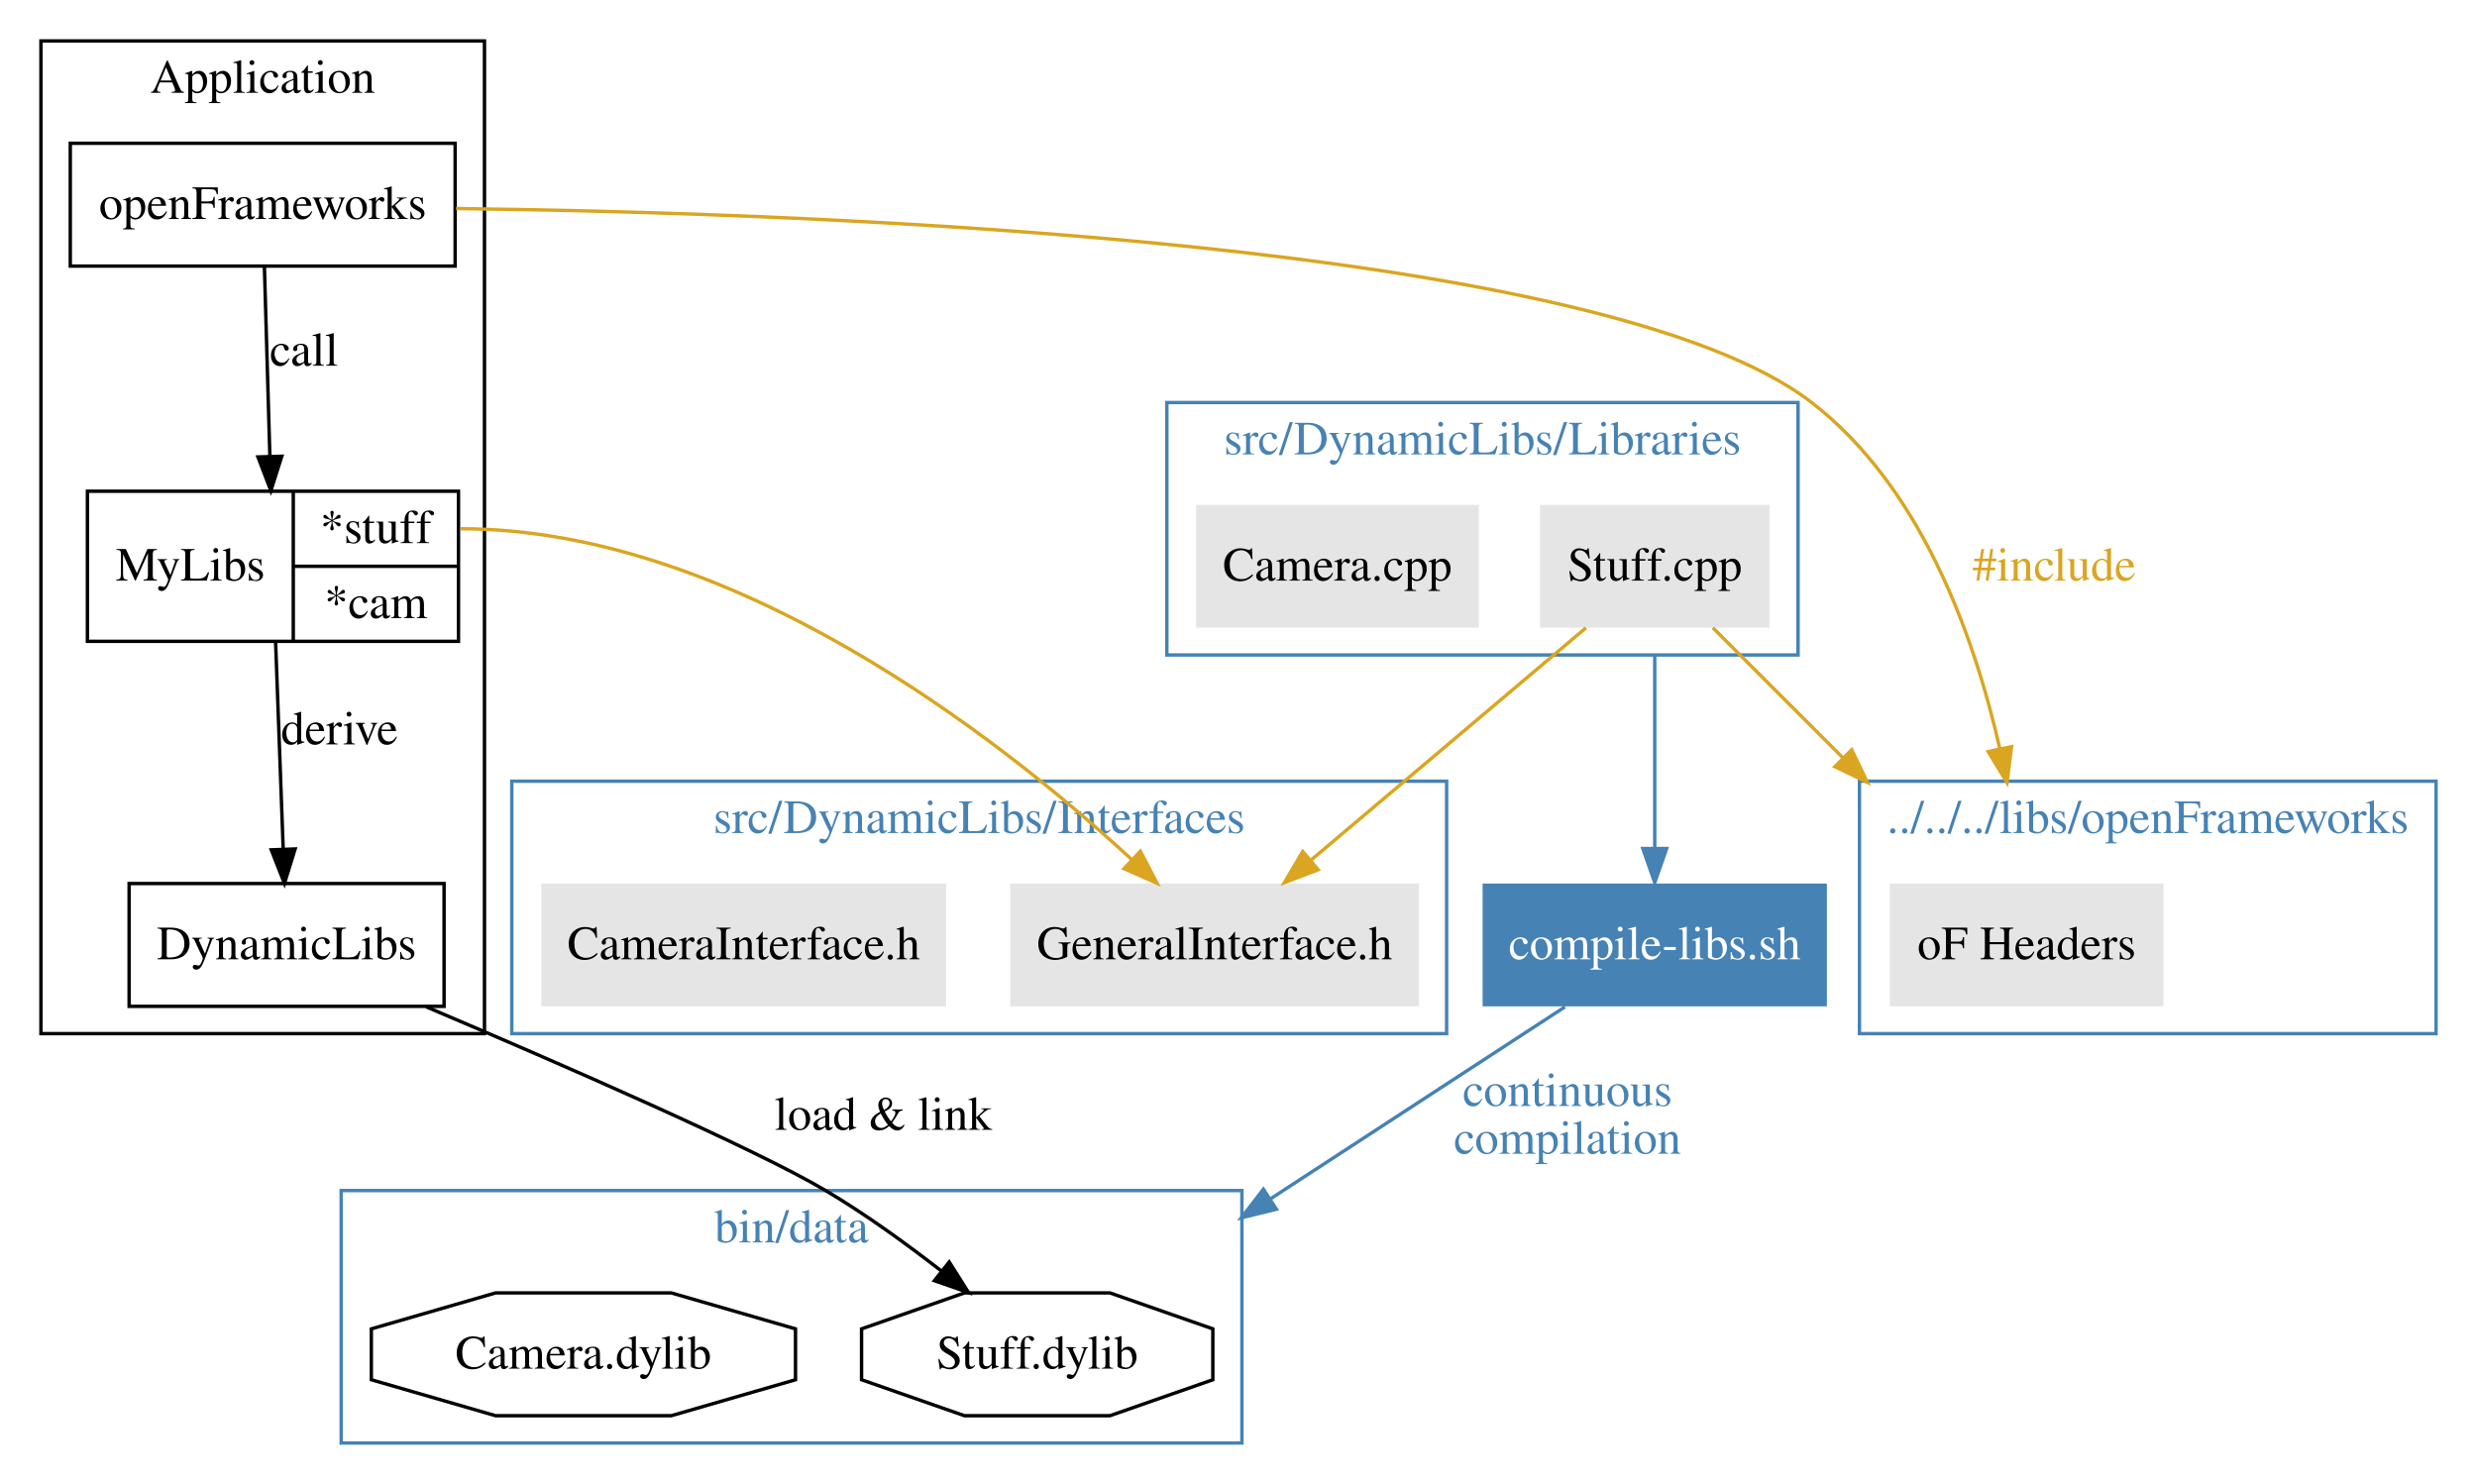
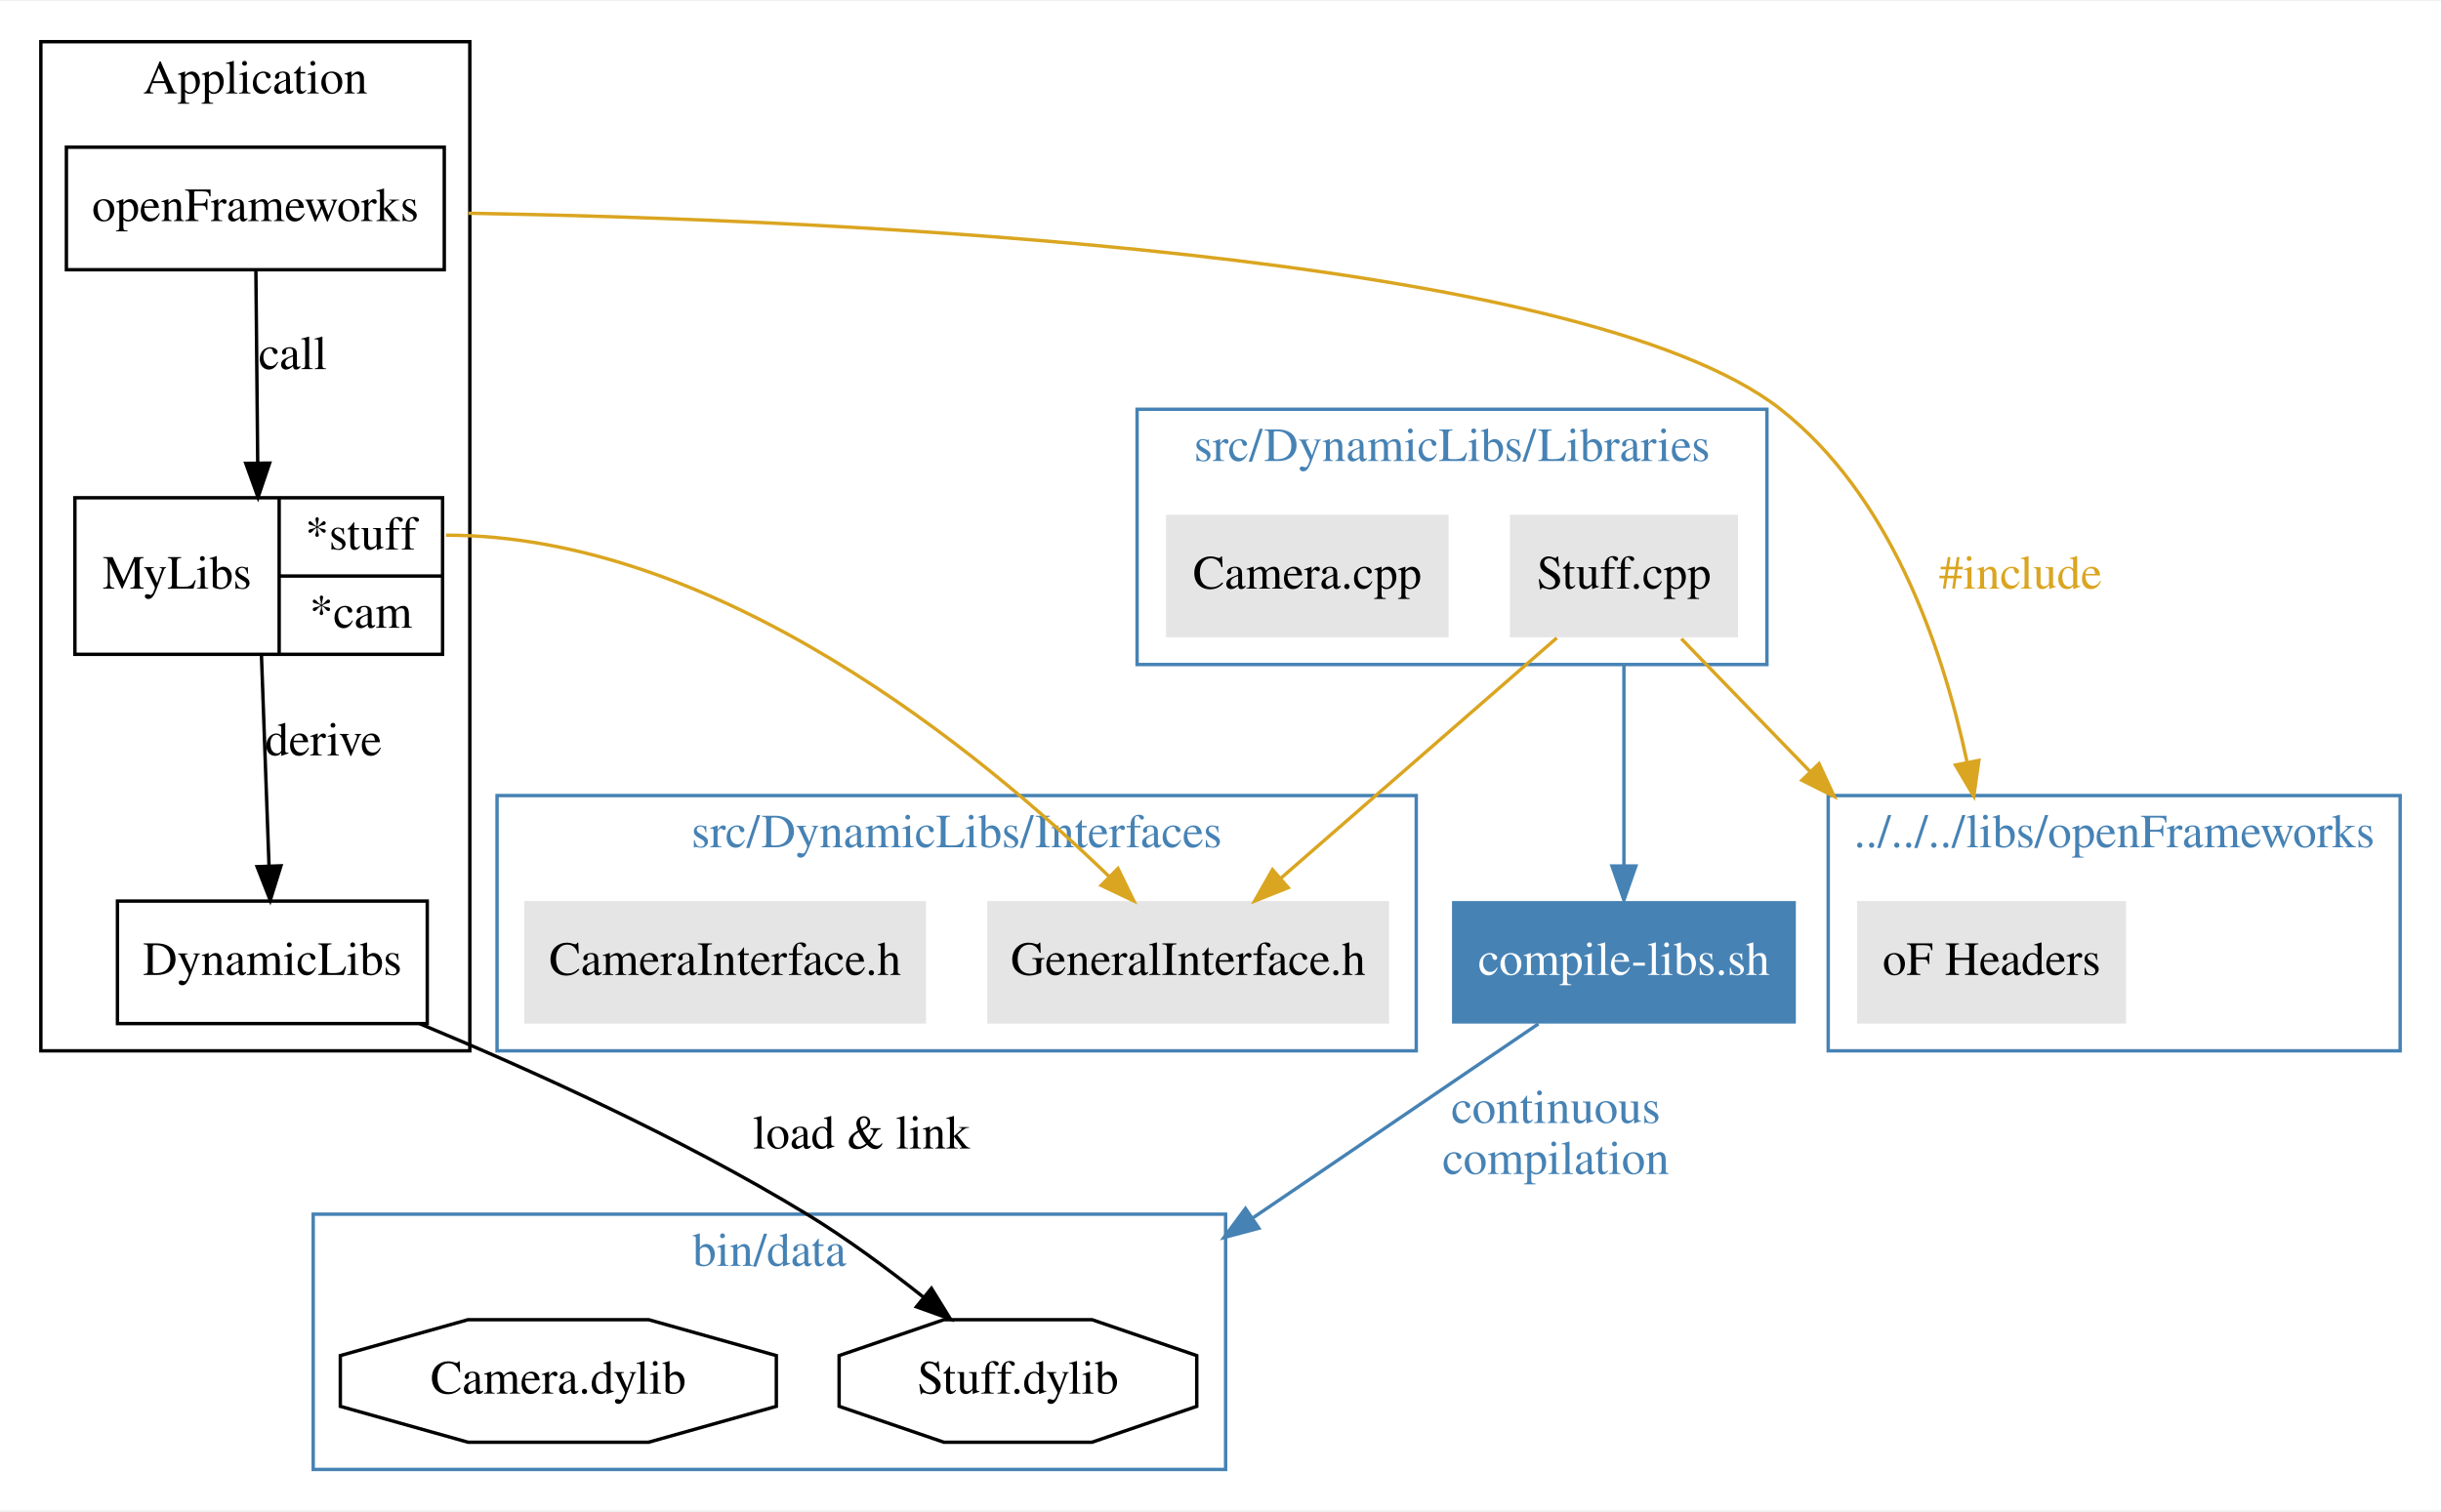
- <svg xmlns="http://www.w3.org/2000/svg" width="726pt" height="435pt" viewBox="0.00 0.00 726.00 435.00">
-   <g id="graph0" class="graph" transform="scale(1 1) rotate(0) translate(4 431)">
-     <polygon fill="white" stroke="none" points="-4,4 -4,-431 722,-431 722,4 -4,4" />
+ <svg xmlns="http://www.w3.org/2000/svg" width="717pt" height="444pt" viewBox="0.00 0.00 717.00 443.50">
+   <g id="graph0" class="graph" transform="scale(1 1) rotate(0) translate(4 439.5)">
+     <polygon fill="white" stroke="none" points="-4,4 -4,-439.5 713,-439.5 713,4 -4,4" />
    <g id="clust1" class="cluster">
-       <polygon fill="none" stroke="black" points="8,-128 8,-419 138,-419 138,-128 8,-128" />
-       <text text-anchor="middle" x="73" y="-403.8" font-family="Times,serif" font-size="14.00">Application</text>
+       <polygon fill="none" stroke="black" points="8,-131 8,-427.5 134,-427.5 134,-131 8,-131" />
+       <text text-anchor="middle" x="71" y="-412.3" font-family="Times,serif" font-size="14.00">Application</text>
    </g>
    <g id="clust2" class="cluster">
-       <polygon fill="none" stroke="steelblue" points="541,-128 541,-202 710,-202 710,-128 541,-128" />
-       <text text-anchor="middle" x="625.5" y="-186.8" font-family="Times,serif" font-size="14.00" fill="steelblue">../../../libs/openFrameworks</text>
+       <polygon fill="none" stroke="steelblue" points="533,-131 533,-206 701,-206 701,-131 533,-131" />
+       <text text-anchor="middle" x="617" y="-190.8" font-family="Times,serif" font-size="14.00" fill="steelblue">../../../libs/openFrameworks</text>
    </g>
    <g id="clust3" class="cluster">
-       <polygon fill="none" stroke="steelblue" points="146,-128 146,-202 420,-202 420,-128 146,-128" />
-       <text text-anchor="middle" x="283" y="-186.8" font-family="Times,serif" font-size="14.00" fill="steelblue">src/DynamicLibs/Interfaces</text>
+       <polygon fill="none" stroke="steelblue" points="142,-131 142,-206 412,-206 412,-131 142,-131" />
+       <text text-anchor="middle" x="277" y="-190.8" font-family="Times,serif" font-size="14.00" fill="steelblue">src/DynamicLibs/Interfaces</text>
    </g>
    <g id="clust4" class="cluster">
-       <polygon fill="none" stroke="steelblue" points="338,-239 338,-313 523,-313 523,-239 338,-239" />
-       <text text-anchor="middle" x="430.5" y="-297.8" font-family="Times,serif" font-size="14.00" fill="steelblue">src/DynamicLibs/Libraries</text>
+       <polygon fill="none" stroke="steelblue" points="330,-244.5 330,-319.5 515,-319.5 515,-244.5 330,-244.5" />
+       <text text-anchor="middle" x="422.5" y="-304.3" font-family="Times,serif" font-size="14.00" fill="steelblue">src/DynamicLibs/Libraries</text>
    </g>
    <g id="clust5" class="cluster">
-       <polygon fill="none" stroke="steelblue" points="96,-8 96,-82 360,-82 360,-8 96,-8" />
-       <text text-anchor="middle" x="228" y="-66.8" font-family="Times,serif" font-size="14.00" fill="steelblue">bin/data</text>
+       <polygon fill="none" stroke="steelblue" points="88,-8 88,-83 356,-83 356,-8 88,-8" />
+       <text text-anchor="middle" x="222" y="-67.8" font-family="Times,serif" font-size="14.00" fill="steelblue">bin/data</text>
    </g>
    <g id="node1" class="node">
-       <polygon fill="none" stroke="black" points="129.4,-389 16.6,-389 16.6,-353 129.4,-353 129.4,-389" />
-       <text text-anchor="middle" x="73" y="-366.8" font-family="Times,serif" font-size="14.00">openFrameworks</text>
+       <polygon fill="none" stroke="black" points="126.5,-396.5 15.5,-396.5 15.5,-360.5 126.5,-360.5 126.5,-396.5" />
+       <text text-anchor="middle" x="71" y="-374.8" font-family="Times,serif" font-size="14.00">openFrameworks</text>
    </g>
    <g id="node2" class="node">
-       <polygon fill="none" stroke="black" points="21.623,-243 21.623,-287 130.377,-287 130.377,-243 21.623,-243" />
-       <text text-anchor="middle" x="51.792" y="-260.8" font-family="Times,serif" font-size="14.00">MyLibs</text>
-       <polyline fill="none" stroke="black" points="81.961,-243 81.961,-287 " />
-       <text text-anchor="middle" x="106.169" y="-271.8" font-family="Times,serif" font-size="14.00">*stuff</text>
-       <polyline fill="none" stroke="black" points="81.961,-265 130.377,-265 " />
-       <text text-anchor="middle" x="106.169" y="-249.8" font-family="Times,serif" font-size="14.00">*cam</text>
+       <polygon fill="none" stroke="black" points="18,-247.5 18,-293.5 126,-293.5 126,-247.5 18,-247.5" />
+       <text text-anchor="middle" x="48" y="-266.8" font-family="Times,serif" font-size="14.00">MyLibs</text>
+       <polyline fill="none" stroke="black" points="78,-247.5 78,-293.5 " />
+       <text text-anchor="middle" x="102" y="-278.3" font-family="Times,serif" font-size="14.00">*stuff</text>
+       <polyline fill="none" stroke="black" points="78,-270.5 126,-270.5 " />
+       <text text-anchor="middle" x="102" y="-255.3" font-family="Times,serif" font-size="14.00">*cam</text>
    </g>
    <g id="edge9" class="edge">
-       <path fill="none" stroke="black" d="M73.495,-352.827C73.929,-337.779 74.571,-315.532 75.096,-297.324" />
-       <polygon fill="black" stroke="black" points="78.6,-297.252 75.39,-287.156 71.603,-297.051 78.6,-297.252" />
-       <text text-anchor="middle" x="85.103" y="-323.8" font-family="Times,serif" font-size="14.00">call</text>
+       <path fill="none" stroke="black" d="M71.161,-360.469C71.304,-345.233 71.519,-322.487 71.695,-303.808" />
+       <polygon fill="black" stroke="black" points="75.197,-303.679 71.791,-293.646 68.197,-303.613 75.197,-303.679" />
+       <text text-anchor="middle" x="82" y="-331.3" font-family="Times,serif" font-size="14.00">call</text>
    </g>
    <g id="node4" class="node">
-       <polygon fill="#e5e5e5" stroke="none" points="630.111,-172 549.889,-172 549.889,-136 630.111,-136 630.111,-172" />
-       <text text-anchor="middle" x="590" y="-149.8" font-family="Times,serif" font-size="14.00">oF Headers</text>
+       <polygon fill="#e5e5e5" stroke="none" points="620.5,-175 541.5,-175 541.5,-139 620.5,-139 620.5,-175" />
+       <text text-anchor="middle" x="581" y="-153.3" font-family="Times,serif" font-size="14.00">oF Headers</text>
    </g>
    <g id="edge8" class="edge">
-       <path fill="none" stroke="goldenrod" d="M129.678,-369.878C237.34,-368.541 466.118,-360.07 527,-313 558.397,-288.726 574.191,-246.396 582.112,-211.657" />
-       <polygon fill="goldenrod" stroke="goldenrod" points="585.591,-212.123 584.235,-201.616 578.742,-210.675 585.591,-212.123" />
-       <text text-anchor="middle" x="598.104" y="-260.8" font-family="Times,serif" font-size="14.00" fill="goldenrod">#include</text>
+       <path fill="none" stroke="goldenrod" d="M133.59,-377.102C242.413,-375.183 460.491,-365.521 519,-319.5 550.646,-294.609 566.15,-251.5 573.74,-216.079" />
+       <polygon fill="goldenrod" stroke="goldenrod" points="577.258,-216.328 575.764,-205.839 570.391,-214.97 577.258,-216.328" />
+       <text text-anchor="middle" x="589.5" y="-266.8" font-family="Times,serif" font-size="14.00" fill="goldenrod">#include</text>
    </g>
    <g id="node3" class="node">
-       <polygon fill="none" stroke="black" points="126.155,-172 33.845,-172 33.845,-136 126.155,-136 126.155,-172" />
-       <text text-anchor="middle" x="80" y="-149.8" font-family="Times,serif" font-size="14.00">DynamicLibs</text>
+       <polygon fill="none" stroke="black" points="121.5,-175 30.5,-175 30.5,-139 121.5,-139 121.5,-175" />
+       <text text-anchor="middle" x="76" y="-153.3" font-family="Times,serif" font-size="14.00">DynamicLibs</text>
    </g>
    <g id="edge1" class="edge">
-       <path fill="none" stroke="black" d="M76.771,-242.984C77.408,-225.63 78.316,-200.883 79.007,-182.052" />
-       <polygon fill="black" stroke="black" points="82.506,-182.138 79.376,-172.016 75.511,-181.881 82.506,-182.138" />
-       <text text-anchor="middle" x="95.49" y="-212.8" font-family="Times,serif" font-size="14.00">derive</text>
+       <path fill="none" stroke="black" d="M72.79,-247.471C73.429,-229.669 74.331,-204.517 75.017,-185.413" />
+       <polygon fill="black" stroke="black" points="78.521,-185.356 75.382,-175.237 71.525,-185.105 78.521,-185.356" />
+       <text text-anchor="middle" x="91" y="-217.8" font-family="Times,serif" font-size="14.00">derive</text>
    </g>
    <g id="node5" class="node">
-       <polygon fill="#e5e5e5" stroke="none" points="411.903,-172 292.097,-172 292.097,-136 411.903,-136 411.903,-172" />
-       <text text-anchor="middle" x="352" y="-149.8" font-family="Times,serif" font-size="14.00">GeneralInterface.h</text>
+       <polygon fill="#e5e5e5" stroke="none" points="404,-175 286,-175 286,-139 404,-139 404,-175" />
+       <text text-anchor="middle" x="345" y="-153.3" font-family="Times,serif" font-size="14.00">GeneralInterface.h</text>
    </g>
    <g id="edge3" class="edge">
-       <path fill="none" stroke="goldenrod" d="M131,-276C210.838,-276 289.17,-214.494 327.561,-179.185" />
-       <polygon fill="goldenrod" stroke="goldenrod" points="330.236,-181.475 335.133,-172.08 325.446,-176.37 330.236,-181.475" />
+       <path fill="none" stroke="goldenrod" d="M127,-282.5C206.956,-282.5 284.266,-218.566 321.664,-182.329" />
+       <polygon fill="goldenrod" stroke="goldenrod" points="324.375,-184.57 329.024,-175.05 319.453,-179.593 324.375,-184.57" />
    </g>
    <g id="node9" class="node">
-       <polygon fill="none" stroke="black" points="351.478,-26.544 351.478,-41.456 321.323,-52 278.677,-52 248.522,-41.456 248.522,-26.544 278.677,-16 321.323,-16 351.478,-26.544" />
-       <text text-anchor="middle" x="300" y="-29.8" font-family="Times,serif" font-size="14.00">Stuff.dylib</text>
+       <polygon fill="none" stroke="black" points="347.525,-26.544 347.525,-41.456 316.757,-52 273.243,-52 242.475,-41.456 242.475,-26.544 273.243,-16 316.757,-16 347.525,-26.544" />
+       <text text-anchor="middle" x="295" y="-30.3" font-family="Times,serif" font-size="14.00">Stuff.dylib</text>
    </g>
    <g id="edge2" class="edge">
-       <path fill="none" stroke="black" d="M120.894,-135.871C160.41,-119.096 217.245,-94.314 238,-82 249.641,-75.093 261.669,-66.392 271.996,-58.359" />
-       <polygon fill="black" stroke="black" points="274.217,-61.065 279.875,-52.108 269.866,-55.582 274.217,-61.065" />
-       <text text-anchor="middle" x="254.886" y="-99.8" font-family="Times,serif" font-size="14.00">load &amp; link</text>
+       <path fill="none" stroke="black" d="M119.305,-138.955C151.602,-125.516 196.288,-105.358 233,-83 244.743,-75.849 256.87,-66.869 267.251,-58.616" />
+       <polygon fill="black" stroke="black" points="269.598,-61.219 275.161,-52.203 265.189,-55.782 269.598,-61.219" />
+       <text text-anchor="middle" x="249" y="-102.3" font-family="Times,serif" font-size="14.00">load &amp; link</text>
    </g>
    <g id="node6" class="node">
-       <polygon fill="#e5e5e5" stroke="none" points="273.323,-172 154.677,-172 154.677,-136 273.323,-136 273.323,-172" />
-       <text text-anchor="middle" x="214" y="-149.8" font-family="Times,serif" font-size="14.00">CameraInterface.h</text>
+       <polygon fill="#e5e5e5" stroke="none" points="268,-175 150,-175 150,-139 268,-139 268,-175" />
+       <text text-anchor="middle" x="209" y="-153.3" font-family="Times,serif" font-size="14.00">CameraInterface.h</text>
    </g>
    <g id="node7" class="node">
-       <polygon fill="#e5e5e5" stroke="none" points="514.6,-283 447.4,-283 447.4,-247 514.6,-247 514.6,-283" />
-       <text text-anchor="middle" x="481" y="-260.8" font-family="Times,serif" font-size="14.00">Stuff.cpp</text>
+       <polygon fill="#e5e5e5" stroke="none" points="506.5,-288.5 439.5,-288.5 439.5,-252.5 506.5,-252.5 506.5,-288.5" />
+       <text text-anchor="middle" x="473" y="-266.8" font-family="Times,serif" font-size="14.00">Stuff.cpp</text>
    </g>
    <g id="edge5" class="edge">
-       <path fill="none" stroke="goldenrod" d="M498.031,-246.969C508.405,-236.595 522.289,-222.711 536.119,-208.881" />
-       <polygon fill="goldenrod" stroke="goldenrod" points="538.732,-211.218 543.328,-201.672 533.782,-206.268 538.732,-211.218" />
+       <path fill="none" stroke="goldenrod" d="M489.875,-252.078C500.154,-241.466 513.911,-227.263 527.615,-213.115" />
+       <polygon fill="goldenrod" stroke="goldenrod" points="530.314,-215.359 534.758,-205.741 525.286,-210.489 530.314,-215.359" />
    </g>
    <g id="edge4" class="edge">
-       <path fill="none" stroke="goldenrod" d="M460.844,-246.969C439.198,-228.679 404.637,-199.476 380.277,-178.893" />
-       <polygon fill="goldenrod" stroke="goldenrod" points="382.338,-176.052 372.44,-172.271 377.82,-181.399 382.338,-176.052" />
+       <path fill="none" stroke="goldenrod" d="M453.281,-252.322C431.607,-233.443 396.644,-202.987 372.333,-181.81" />
+       <polygon fill="goldenrod" stroke="goldenrod" points="374.371,-178.943 364.532,-175.014 369.773,-184.222 374.371,-178.943" />
    </g>
    <g id="node11" class="node">
-       <polygon fill="steelblue" stroke="none" points="531.451,-172 430.549,-172 430.549,-136 531.451,-136 531.451,-172" />
-       <text text-anchor="middle" x="481" y="-149.8" font-family="Times,serif" font-size="14.00" fill="white">compile-libs.sh</text>
+       <polygon fill="steelblue" stroke="none" points="523.5,-175 422.5,-175 422.5,-139 523.5,-139 523.5,-175" />
+       <text text-anchor="middle" x="473" y="-153.3" font-family="Times,serif" font-size="14.00" fill="white">compile-libs.sh</text>
    </g>
    <g id="edge6" class="edge">
-       <path fill="none" stroke="steelblue" d="M481,-239.158C481,-222.259 481,-199.891 481,-182.462" />
-       <polygon fill="steelblue" stroke="steelblue" points="484.5,-182.271 481,-172.271 477.5,-182.271 484.5,-182.271" />
+       <path fill="none" stroke="steelblue" d="M473,-244.947C473,-227.356 473,-203.654 473,-185.44" />
+       <polygon fill="steelblue" stroke="steelblue" points="476.5,-185.3 473,-175.3 469.5,-185.3 476.5,-185.3" />
    </g>
    <g id="node8" class="node">
-       <polygon fill="#e5e5e5" stroke="none" points="429.433,-283 346.567,-283 346.567,-247 429.433,-247 429.433,-283" />
-       <text text-anchor="middle" x="388" y="-260.8" font-family="Times,serif" font-size="14.00">Camera.cpp</text>
+       <polygon fill="#e5e5e5" stroke="none" points="421.5,-288.5 338.5,-288.5 338.5,-252.5 421.5,-252.5 421.5,-288.5" />
+       <text text-anchor="middle" x="380" y="-266.8" font-family="Times,serif" font-size="14.00">Camera.cpp</text>
    </g>
    <g id="node10" class="node">
-       <polygon fill="none" stroke="black" points="229.161,-26.544 229.161,-41.456 192.748,-52 141.252,-52 104.839,-41.456 104.839,-26.544 141.252,-16 192.748,-16 229.161,-26.544" />
-       <text text-anchor="middle" x="167" y="-29.8" font-family="Times,serif" font-size="14.00">Camera.dylib</text>
+       <polygon fill="none" stroke="black" points="224.036,-26.544 224.036,-41.456 186.524,-52 133.476,-52 95.964,-41.456 95.964,-26.544 133.476,-16 186.524,-16 224.036,-26.544" />
+       <text text-anchor="middle" x="160" y="-30.3" font-family="Times,serif" font-size="14.00">Camera.dylib</text>
    </g>
    <g id="edge7" class="edge">
-       <path fill="none" stroke="steelblue" d="M454.681,-135.842C432.047,-121.086 398.379,-99.136 368.227,-79.48" />
-       <polygon fill="steelblue" stroke="steelblue" points="370.117,-76.534 359.828,-74.004 366.294,-82.397 370.117,-76.534" />
-       <text text-anchor="middle" x="455.438" y="-106.8" font-family="Times,serif" font-size="14.00" fill="steelblue">continuous</text>
-       <text text-anchor="middle" x="455.438" y="-92.8" font-family="Times,serif" font-size="14.00" fill="steelblue">compilation</text>
+       <path fill="none" stroke="steelblue" d="M447.874,-138.92C426.121,-124.133 393.607,-102.031 364.15,-82.007" />
+       <polygon fill="steelblue" stroke="steelblue" points="365.768,-78.874 355.53,-76.147 361.832,-84.663 365.768,-78.874" />
+       <text text-anchor="middle" x="453" y="-109.8" font-family="Times,serif" font-size="14.00" fill="steelblue">continuous</text>
+       <text text-anchor="middle" x="453" y="-94.8" font-family="Times,serif" font-size="14.00" fill="steelblue">compilation</text>
    </g>
  </g>
</svg>
